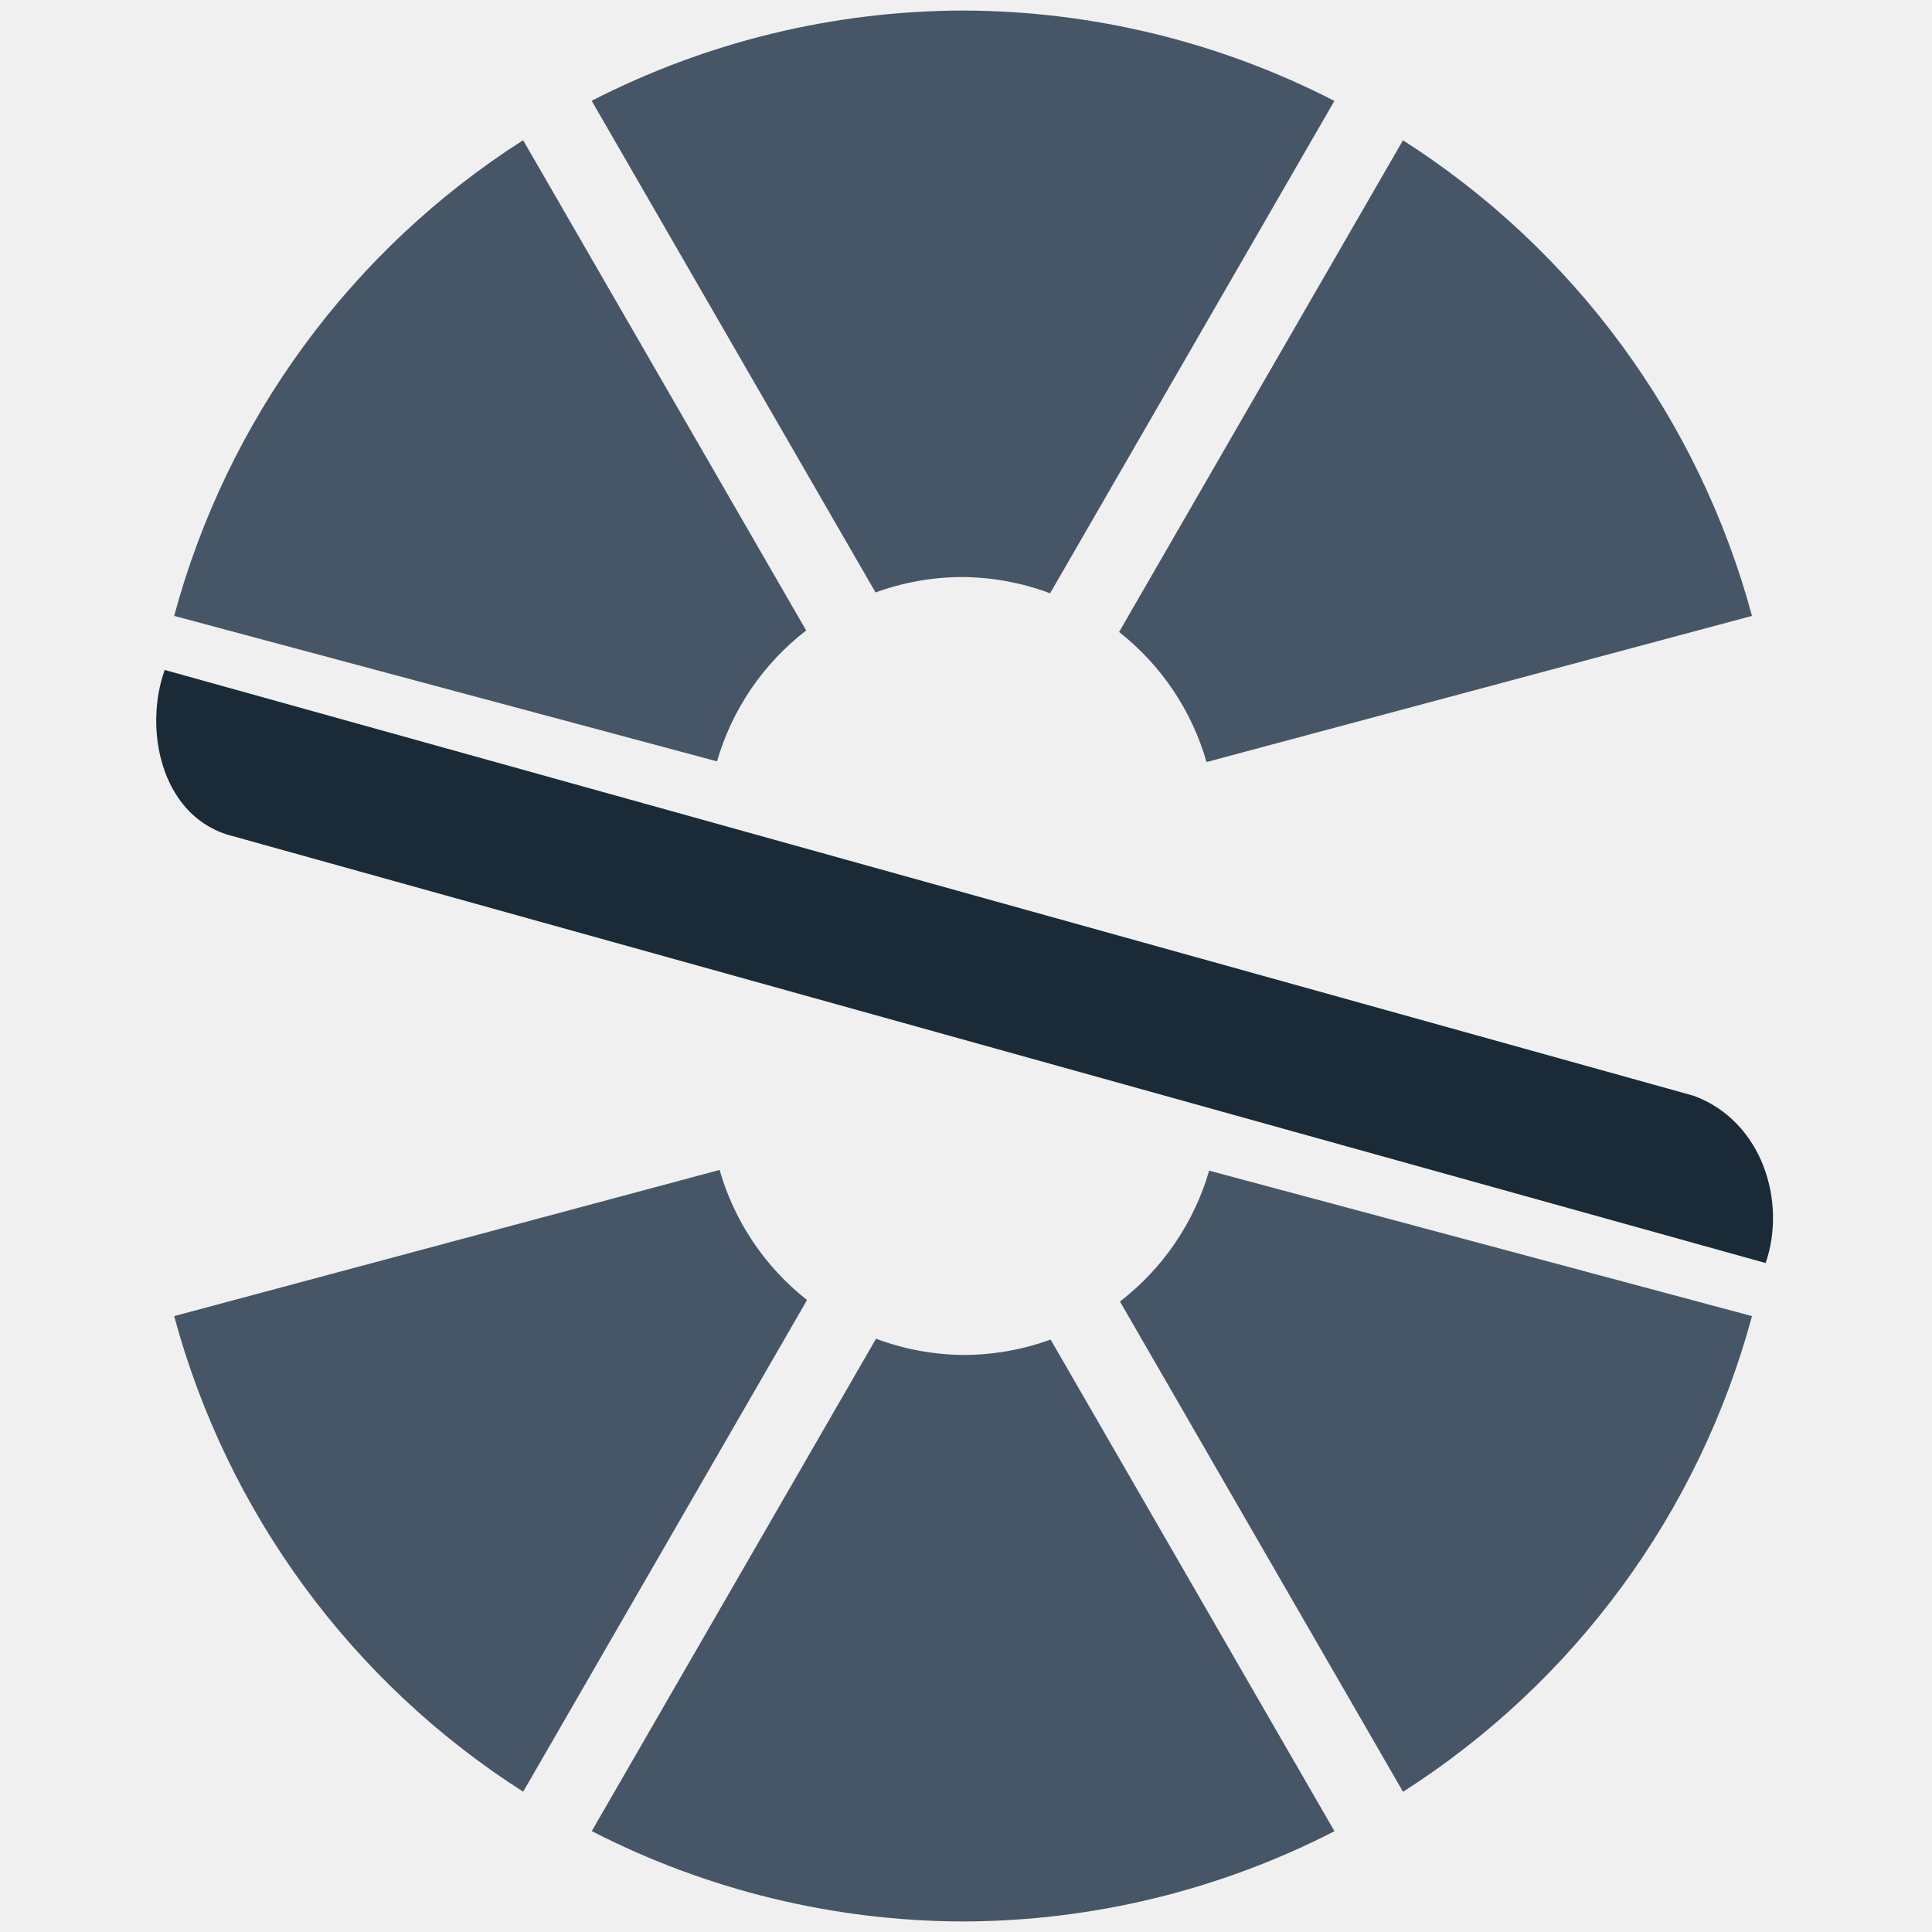
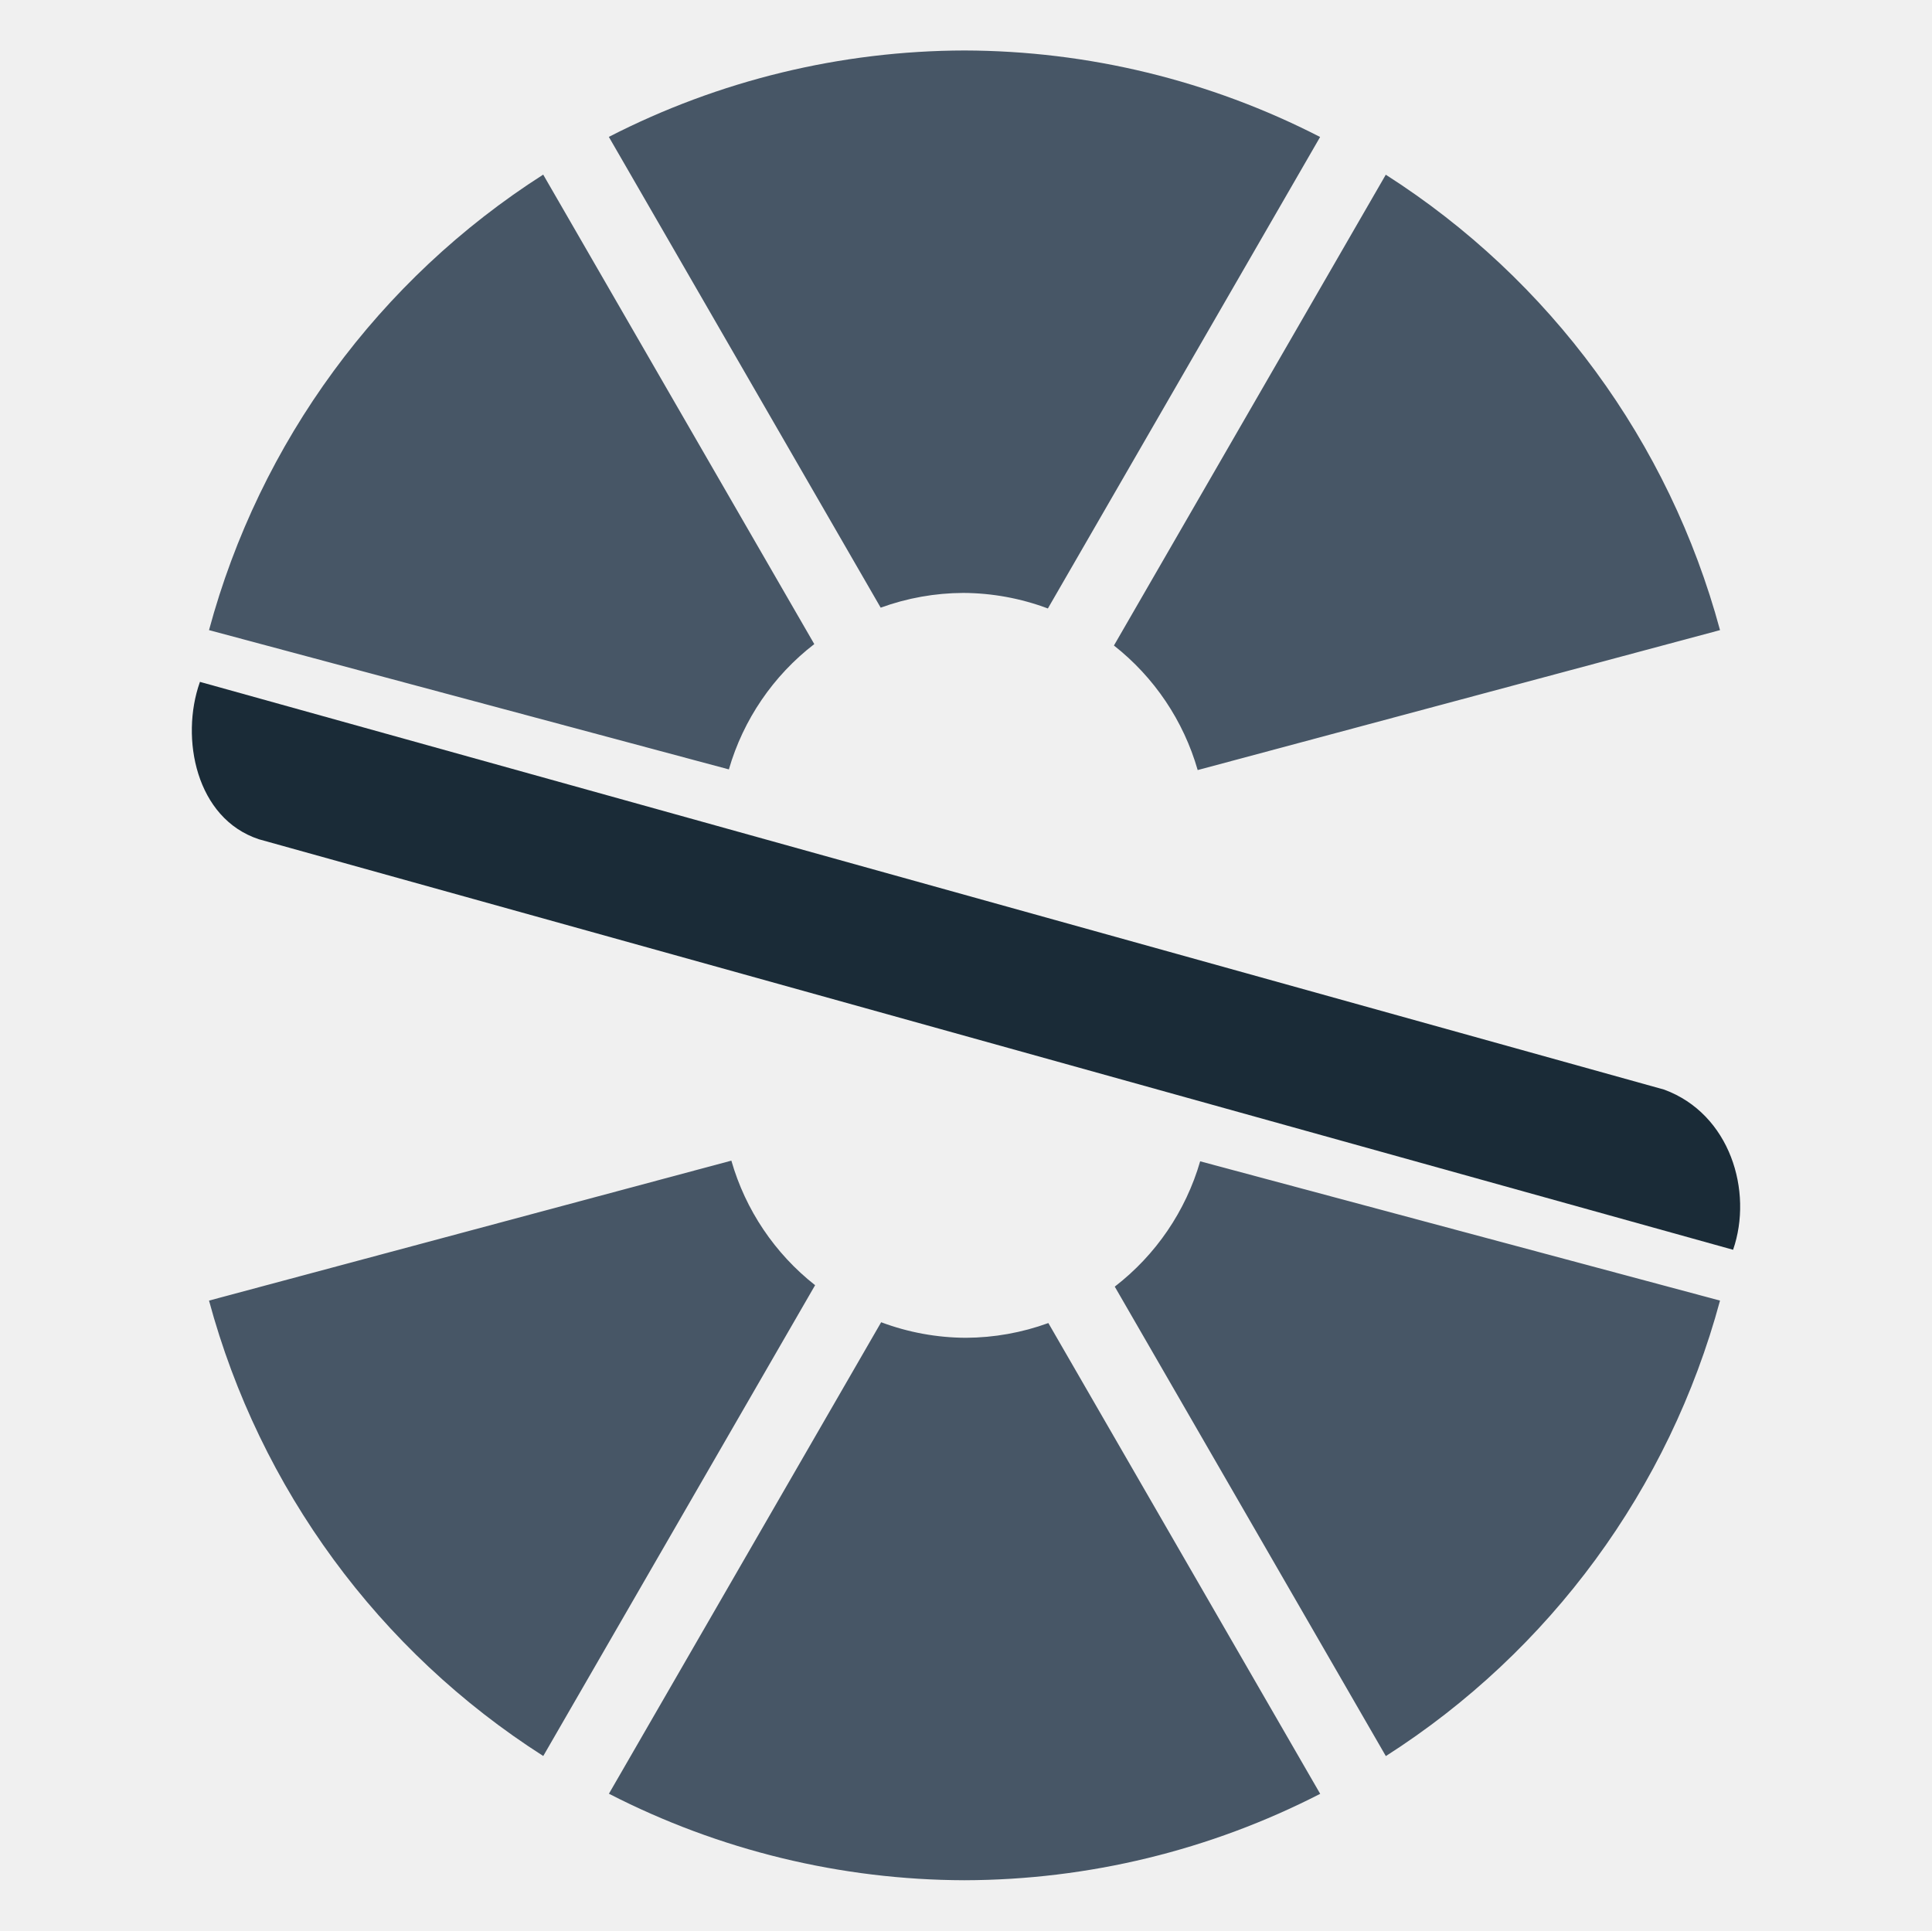
- <svg xmlns="http://www.w3.org/2000/svg" width="366.492mm" height="366.492mm" viewBox="0 0 366.492 366.492" version="1.1" id="svg8">
+ <svg xmlns="http://www.w3.org/2000/svg" width="382.702mm" height="382.492mm" viewBox="0 0 382.702 382.492" version="1.1" id="svg8">
  <defs id="defs2">
    <clipPath clipPathUnits="userSpaceOnUse" id="clipPath4612">
      <ellipse style="color:#000000;clip-rule:nonzero;display:inline;overflow:visible;visibility:visible;opacity:1;isolation:auto;mix-blend-mode:normal;color-interpolation:sRGB;color-interpolation-filters:linearRGB;solid-color:#000000;solid-opacity:1;fill:#e9e9e9;fill-opacity:1;fill-rule:evenodd;stroke:none;stroke-width:1.812;stroke-linecap:square;stroke-linejoin:round;stroke-miterlimit:4;stroke-dasharray:none;stroke-dashoffset:0;stroke-opacity:0.156;marker:none;color-rendering:auto;image-rendering:auto;shape-rendering:auto;text-rendering:auto;enable-background:accumulate" id="ellipse4614" cx="199.776" cy="199.801" rx="199.094" ry="199.094" />
    </clipPath>
    <clipPath clipPathUnits="userSpaceOnUse" id="clipPath4612-2">
      <ellipse style="color:#000000;clip-rule:nonzero;display:inline;overflow:visible;visibility:visible;opacity:1;isolation:auto;mix-blend-mode:normal;color-interpolation:sRGB;color-interpolation-filters:linearRGB;solid-color:#000000;solid-opacity:1;fill:#e9e9e9;fill-opacity:1;fill-rule:evenodd;stroke:none;stroke-width:1.812;stroke-linecap:square;stroke-linejoin:round;stroke-miterlimit:4;stroke-dasharray:none;stroke-dashoffset:0;stroke-opacity:0.156;marker:none;color-rendering:auto;image-rendering:auto;shape-rendering:auto;text-rendering:auto;enable-background:accumulate" id="ellipse4614-1" cx="199.776" cy="199.801" rx="199.094" ry="199.094" />
    </clipPath>
    <clipPath clipPathUnits="userSpaceOnUse" id="clipPath4666">
      <ellipse ry="199.094" rx="199.094" cy="97" cx="200" id="ellipse4668" style="color:#000000;clip-rule:nonzero;display:inline;overflow:visible;visibility:visible;opacity:1;isolation:auto;mix-blend-mode:normal;color-interpolation:sRGB;color-interpolation-filters:linearRGB;solid-color:#000000;solid-opacity:1;fill:#e9e9e9;fill-opacity:1;fill-rule:evenodd;stroke:none;stroke-width:1.812;stroke-linecap:square;stroke-linejoin:round;stroke-miterlimit:4;stroke-dasharray:none;stroke-dashoffset:0;stroke-opacity:0.156;marker:none;color-rendering:auto;image-rendering:auto;shape-rendering:auto;text-rendering:auto;enable-background:accumulate" />
    </clipPath>
    <clipPath clipPathUnits="userSpaceOnUse" id="clipPath4673">
      <path style="fill:#000000;fill-opacity:1;fill-rule:evenodd;stroke:#000000;stroke-width:0.265px;stroke-linecap:butt;stroke-linejoin:miter;stroke-opacity:1" d="M 82.564,5.853 187.81,198.37 l -28.611,5.424 -7.126,-8.515 -164.056,-46.811 -1.104,134.535 167.267,-58.714 23.599,33.63 -71.205,160.799 193.06,-10.435 -86.285,-155.791 35.82,-22.654 159.068,46.745 4.392,-139.416 -164.346,60.45 -25.622,-43.6 c 0,0 67.734,-153.41 66.187,-154.956 C 287.301,-2.485 82.564,5.853 82.564,5.853 Z" id="path4675" />
    </clipPath>
    <clipPath clipPathUnits="userSpaceOnUse" id="clipPath4673-6">
      <path style="fill:#000000;fill-opacity:1;fill-rule:evenodd;stroke:#000000;stroke-width:0.265px;stroke-linecap:butt;stroke-linejoin:miter;stroke-opacity:1" d="M 82.564,5.853 187.81,198.37 l -28.611,5.424 -7.126,-8.515 -164.056,-46.811 -1.104,134.535 167.267,-58.714 23.599,33.63 -71.205,160.799 193.06,-10.435 -86.285,-155.791 35.82,-22.654 159.068,46.745 4.392,-139.416 -164.346,60.45 -25.622,-43.6 c 0,0 67.734,-153.41 66.187,-154.956 C 287.301,-2.485 82.564,5.853 82.564,5.853 Z" id="path4675-5" />
    </clipPath>
    <clipPath clipPathUnits="userSpaceOnUse" id="clipPath4708">
      <ellipse ry="199.094" rx="199.094" cy="199.801" cx="199.776" id="ellipse4710" style="color:#000000;clip-rule:nonzero;display:inline;overflow:visible;visibility:visible;opacity:1;isolation:auto;mix-blend-mode:normal;color-interpolation:sRGB;color-interpolation-filters:linearRGB;solid-color:#000000;solid-opacity:1;fill:#e9e9e9;fill-opacity:0.338;fill-rule:evenodd;stroke:none;stroke-width:1.812;stroke-linecap:square;stroke-linejoin:round;stroke-miterlimit:4;stroke-dasharray:none;stroke-dashoffset:0;stroke-opacity:0.156;marker:none;color-rendering:auto;image-rendering:auto;shape-rendering:auto;text-rendering:auto;enable-background:accumulate" />
    </clipPath>
  </defs>
-   <g id="layer1" transform="translate(-48.64763,86.19307)" style="display:inline">
+   <g id="layer1" transform="translate(-40.28096,94.19306)" style="display:inline">
    <path style="color:#000000;clip-rule:nonzero;display:inline;overflow:visible;visibility:visible;opacity:1;isolation:auto;mix-blend-mode:normal;color-interpolation:sRGB;color-interpolation-filters:linearRGB;solid-color:#000000;solid-opacity:1;vector-effect:none;fill:#475666;fill-opacity:1;fill-rule:evenodd;stroke:none;stroke-width:1.812;stroke-linecap:square;stroke-linejoin:round;stroke-miterlimit:4;stroke-dasharray:none;stroke-dashoffset:0;stroke-opacity:0.156;marker:none;color-rendering:auto;image-rendering:auto;shape-rendering:auto;text-rendering:auto;enable-background:accumulate" d="m 231.338,-84.193 a 154.933,154.933 0 0 0 -70.453,17.118 l 53.847,93.266 a 48.325,48.325 0 0 1 16.33,-2.92 48.325,48.325 0 0 1 16.789,3.08 L 301.777,-67.054 A 154.933,154.933 0 0 0 231.338,-84.193 Z M 147.881,-59.599 A 154.933,154.933 0 0 0 81.685,30.64 L 184.66,58.232 a 48.325,48.325 0 0 1 16.917,-24.827 z m 166.903,0.018 -53.849,93.272 A 48.325,48.325 0 0 1 277.525,58.364 L 380.992,30.64 a 154.933,154.933 0 0 0 -66.208,-90.222 z" id="path944" />
    <a id="a1031" style="stroke-width:15;stroke-miterlimit:4;stroke-dasharray:none" />
    <path id="path4813" d="m 231.339,278.299 a 154.933,154.933 0 0 0 70.453,-17.118 l -53.847,-93.266 a 48.325,48.325 0 0 1 -16.33,2.92 48.325,48.325 0 0 1 -16.789,-3.08 l -53.925,93.405 a 154.933,154.933 0 0 0 70.439,17.14 z m 83.457,-24.594 a 154.933,154.933 0 0 0 66.196,-90.239 l -102.976,-27.592 a 48.325,48.325 0 0 1 -16.917,24.827 z m -166.903,-0.018 53.849,-93.272 a 48.325,48.325 0 0 1 -16.59,-24.674 L 81.685,163.466 a 154.933,154.933 0 0 0 66.208,90.222 z" style="color:#000000;clip-rule:nonzero;display:inline;overflow:visible;visibility:visible;opacity:1;isolation:auto;mix-blend-mode:normal;color-interpolation:sRGB;color-interpolation-filters:linearRGB;solid-color:#000000;solid-opacity:1;vector-effect:none;fill:#475666;fill-opacity:1;fill-rule:evenodd;stroke:none;stroke-width:1.812;stroke-linecap:square;stroke-linejoin:round;stroke-miterlimit:4;stroke-dasharray:none;stroke-dashoffset:0;stroke-opacity:0.156;marker:none;color-rendering:auto;image-rendering:auto;shape-rendering:auto;text-rendering:auto;enable-background:accumulate" />
    <path transform="translate(-8.1249998e-7,-103)" style="color:#000000;clip-rule:nonzero;display:inline;overflow:visible;visibility:visible;opacity:1;isolation:auto;mix-blend-mode:normal;color-interpolation:sRGB;color-interpolation-filters:linearRGB;solid-color:#000000;solid-opacity:1;vector-effect:none;fill:#1a2b37;fill-opacity:0.996;fill-rule:evenodd;stroke:none;stroke-width:1.289;stroke-linecap:square;stroke-linejoin:round;stroke-miterlimit:4;stroke-dasharray:none;stroke-dashoffset:0;stroke-opacity:0.156;marker:none;color-rendering:auto;image-rendering:auto;shape-rendering:auto;text-rendering:auto;enable-background:accumulate" d="m 79.885,143.892 c -0.012,0.036 -0.022,0.073 -0.035,0.11 -3.888,11.038 -0.759,26.968 11.727,31.074 L 383.582,256.399 c 4.007,-11.591 -0.592,-26.907 -13.638,-31.725 z" id="rect971" />
  </g>
-   <g style="display:none" transform="translate(-48.64763,86.19307)" id="g4828">
+   <g style="display:none" transform="translate(-40.28096,94.19306)" id="g4828">
    <path id="path4820" d="m 231.338,-84.193 a 154.933,154.933 0 0 0 -70.453,17.118 l 53.847,93.266 a 48.325,48.325 0 0 1 16.33,-2.92 48.325,48.325 0 0 1 16.789,3.08 L 301.777,-67.054 A 154.933,154.933 0 0 0 231.338,-84.193 Z M 147.881,-59.599 A 154.933,154.933 0 0 0 81.685,30.64 L 184.66,58.232 a 48.325,48.325 0 0 1 16.917,-24.827 z m 166.903,0.018 -53.849,93.272 A 48.325,48.325 0 0 1 277.525,58.364 L 380.992,30.64 a 154.933,154.933 0 0 0 -66.208,-90.222 z" style="color:#000000;clip-rule:nonzero;display:inline;overflow:visible;visibility:visible;opacity:1;isolation:auto;mix-blend-mode:normal;color-interpolation:sRGB;color-interpolation-filters:linearRGB;solid-color:#000000;solid-opacity:1;vector-effect:none;fill:#ffffff;fill-opacity:0.75;fill-rule:evenodd;stroke:none;stroke-width:1.812;stroke-linecap:square;stroke-linejoin:round;stroke-miterlimit:4;stroke-dasharray:none;stroke-dashoffset:0;stroke-opacity:0.156;marker:none;color-rendering:auto;image-rendering:auto;shape-rendering:auto;text-rendering:auto;enable-background:accumulate" />
    <a style="stroke-width:15;stroke-miterlimit:4;stroke-dasharray:none" id="a4822" />
    <path style="color:#000000;clip-rule:nonzero;display:inline;overflow:visible;visibility:visible;opacity:1;isolation:auto;mix-blend-mode:normal;color-interpolation:sRGB;color-interpolation-filters:linearRGB;solid-color:#000000;solid-opacity:1;vector-effect:none;fill:#ffffff;fill-opacity:0.75;fill-rule:evenodd;stroke:none;stroke-width:1.812;stroke-linecap:square;stroke-linejoin:round;stroke-miterlimit:4;stroke-dasharray:none;stroke-dashoffset:0;stroke-opacity:0.156;marker:none;color-rendering:auto;image-rendering:auto;shape-rendering:auto;text-rendering:auto;enable-background:accumulate" d="m 231.339,278.299 a 154.933,154.933 0 0 0 70.453,-17.118 l -53.847,-93.266 a 48.325,48.325 0 0 1 -16.33,2.92 48.325,48.325 0 0 1 -16.789,-3.08 l -53.925,93.405 a 154.933,154.933 0 0 0 70.439,17.14 z m 83.457,-24.594 a 154.933,154.933 0 0 0 66.196,-90.239 l -102.976,-27.592 a 48.325,48.325 0 0 1 -16.917,24.827 z m -166.903,-0.018 53.849,-93.272 a 48.325,48.325 0 0 1 -16.59,-24.674 L 81.685,163.466 a 154.933,154.933 0 0 0 66.208,90.222 z" id="path4824" />
    <path id="path4826" d="m 79.885,143.892 c -0.012,0.036 -0.022,0.073 -0.035,0.11 -3.888,11.038 -0.759,26.968 11.727,31.074 L 383.582,256.399 c 4.007,-11.591 -0.592,-26.907 -13.638,-31.725 z" style="color:#000000;clip-rule:nonzero;display:inline;overflow:visible;visibility:visible;opacity:1;isolation:auto;mix-blend-mode:normal;color-interpolation:sRGB;color-interpolation-filters:linearRGB;solid-color:#000000;solid-opacity:1;vector-effect:none;fill:#ffffff;fill-opacity:0.996;fill-rule:evenodd;stroke:none;stroke-width:1.289;stroke-linecap:square;stroke-linejoin:round;stroke-miterlimit:4;stroke-dasharray:none;stroke-dashoffset:0;stroke-opacity:0.156;marker:none;color-rendering:auto;image-rendering:auto;shape-rendering:auto;text-rendering:auto;enable-background:accumulate" transform="translate(-8.1249998e-7,-103)" />
  </g>
-   <g id="g4848" transform="translate(-48.64763,86.19307)" style="display:none">
+   <g id="g4848" transform="translate(-40.28096,94.19306)" style="display:none">
    <path style="color:#000000;clip-rule:nonzero;display:inline;overflow:visible;visibility:visible;opacity:1;isolation:auto;mix-blend-mode:normal;color-interpolation:sRGB;color-interpolation-filters:linearRGB;solid-color:#000000;solid-opacity:1;vector-effect:none;fill:#000000;fill-opacity:0.75;fill-rule:evenodd;stroke:none;stroke-width:1.812;stroke-linecap:square;stroke-linejoin:round;stroke-miterlimit:4;stroke-dasharray:none;stroke-dashoffset:0;stroke-opacity:0.156;marker:none;color-rendering:auto;image-rendering:auto;shape-rendering:auto;text-rendering:auto;enable-background:accumulate" d="m 231.338,-84.193 a 154.933,154.933 0 0 0 -70.453,17.118 l 53.847,93.266 a 48.325,48.325 0 0 1 16.33,-2.92 48.325,48.325 0 0 1 16.789,3.08 L 301.777,-67.054 A 154.933,154.933 0 0 0 231.338,-84.193 Z M 147.881,-59.599 A 154.933,154.933 0 0 0 81.685,30.64 L 184.66,58.232 a 48.325,48.325 0 0 1 16.917,-24.827 z m 166.903,0.018 -53.849,93.272 A 48.325,48.325 0 0 1 277.525,58.364 L 380.992,30.64 a 154.933,154.933 0 0 0 -66.208,-90.222 z" id="path4840" />
    <a id="a4842" style="stroke-width:15;stroke-miterlimit:4;stroke-dasharray:none" />
    <path id="path4844" d="m 231.339,278.299 a 154.933,154.933 0 0 0 70.453,-17.118 l -53.847,-93.266 a 48.325,48.325 0 0 1 -16.33,2.92 48.325,48.325 0 0 1 -16.789,-3.08 l -53.925,93.405 a 154.933,154.933 0 0 0 70.439,17.14 z m 83.457,-24.594 a 154.933,154.933 0 0 0 66.196,-90.239 l -102.976,-27.592 a 48.325,48.325 0 0 1 -16.917,24.827 z m -166.903,-0.018 53.849,-93.272 a 48.325,48.325 0 0 1 -16.59,-24.674 L 81.685,163.466 a 154.933,154.933 0 0 0 66.208,90.222 z" style="color:#000000;clip-rule:nonzero;display:inline;overflow:visible;visibility:visible;opacity:1;isolation:auto;mix-blend-mode:normal;color-interpolation:sRGB;color-interpolation-filters:linearRGB;solid-color:#000000;solid-opacity:1;vector-effect:none;fill:#000000;fill-opacity:0.75;fill-rule:evenodd;stroke:none;stroke-width:1.812;stroke-linecap:square;stroke-linejoin:round;stroke-miterlimit:4;stroke-dasharray:none;stroke-dashoffset:0;stroke-opacity:0.156;marker:none;color-rendering:auto;image-rendering:auto;shape-rendering:auto;text-rendering:auto;enable-background:accumulate" />
    <path transform="translate(-8.1249998e-7,-103)" style="color:#000000;clip-rule:nonzero;display:inline;overflow:visible;visibility:visible;opacity:1;isolation:auto;mix-blend-mode:normal;color-interpolation:sRGB;color-interpolation-filters:linearRGB;solid-color:#000000;solid-opacity:1;vector-effect:none;fill:#181818;fill-opacity:0.996;fill-rule:evenodd;stroke:none;stroke-width:1.289;stroke-linecap:square;stroke-linejoin:round;stroke-miterlimit:4;stroke-dasharray:none;stroke-dashoffset:0;stroke-opacity:0.156;marker:none;color-rendering:auto;image-rendering:auto;shape-rendering:auto;text-rendering:auto;enable-background:accumulate" d="m 79.885,143.892 c -0.012,0.036 -0.022,0.073 -0.035,0.11 -3.888,11.038 -0.759,26.968 11.727,31.074 L 383.582,256.399 c 4.007,-11.591 -0.592,-26.907 -13.638,-31.725 z" id="path4846" />
  </g>
-   <g id="layer5" style="display:none" transform="translate(-48.64763,-16.80693)">
+   <g id="layer5" style="display:none" transform="translate(-40.28096,-8.806943)">
    <a transform="translate(0,103)" style="display:inline;stroke-width:15;stroke-miterlimit:4;stroke-dasharray:none" id="a4775">
      <path d="m 350.186,441.243 a 170.759,170.759 0 0 1 170.759,0 l -85.379,147.881 z" id="path4773" style="color:#000000;clip-rule:nonzero;display:inline;overflow:visible;visibility:visible;opacity:1;isolation:auto;mix-blend-mode:normal;color-interpolation:sRGB;color-interpolation-filters:linearRGB;solid-color:#000000;solid-opacity:1;vector-effect:none;fill:none;fill-opacity:0.931;fill-rule:evenodd;stroke:#ffffff;stroke-width:15;stroke-linecap:square;stroke-linejoin:round;stroke-miterlimit:4;stroke-dasharray:none;stroke-dashoffset:0;stroke-opacity:1;marker:none;color-rendering:auto;image-rendering:auto;shape-rendering:auto;text-rendering:auto;enable-background:accumulate" />
    </a>
    <path transform="translate(0,103)" d="M 285.912,549.811 A 154.933,154.933 0 0 1 435.566,434.978 154.933,154.933 0 0 1 585.219,549.811 L 435.566,589.911 Z" id="path4795" style="color:#000000;clip-rule:nonzero;display:inline;overflow:visible;visibility:visible;opacity:1;isolation:auto;mix-blend-mode:normal;color-interpolation:sRGB;color-interpolation-filters:linearRGB;solid-color:#000000;solid-opacity:1;vector-effect:none;fill:#424f5c;fill-opacity:0.931;fill-rule:evenodd;stroke:none;stroke-width:1.812;stroke-linecap:square;stroke-linejoin:round;stroke-miterlimit:4;stroke-dasharray:none;stroke-dashoffset:0;stroke-opacity:0.156;marker:none;color-rendering:auto;image-rendering:auto;shape-rendering:auto;text-rendering:auto;enable-background:accumulate" />
  </g>
</svg>
